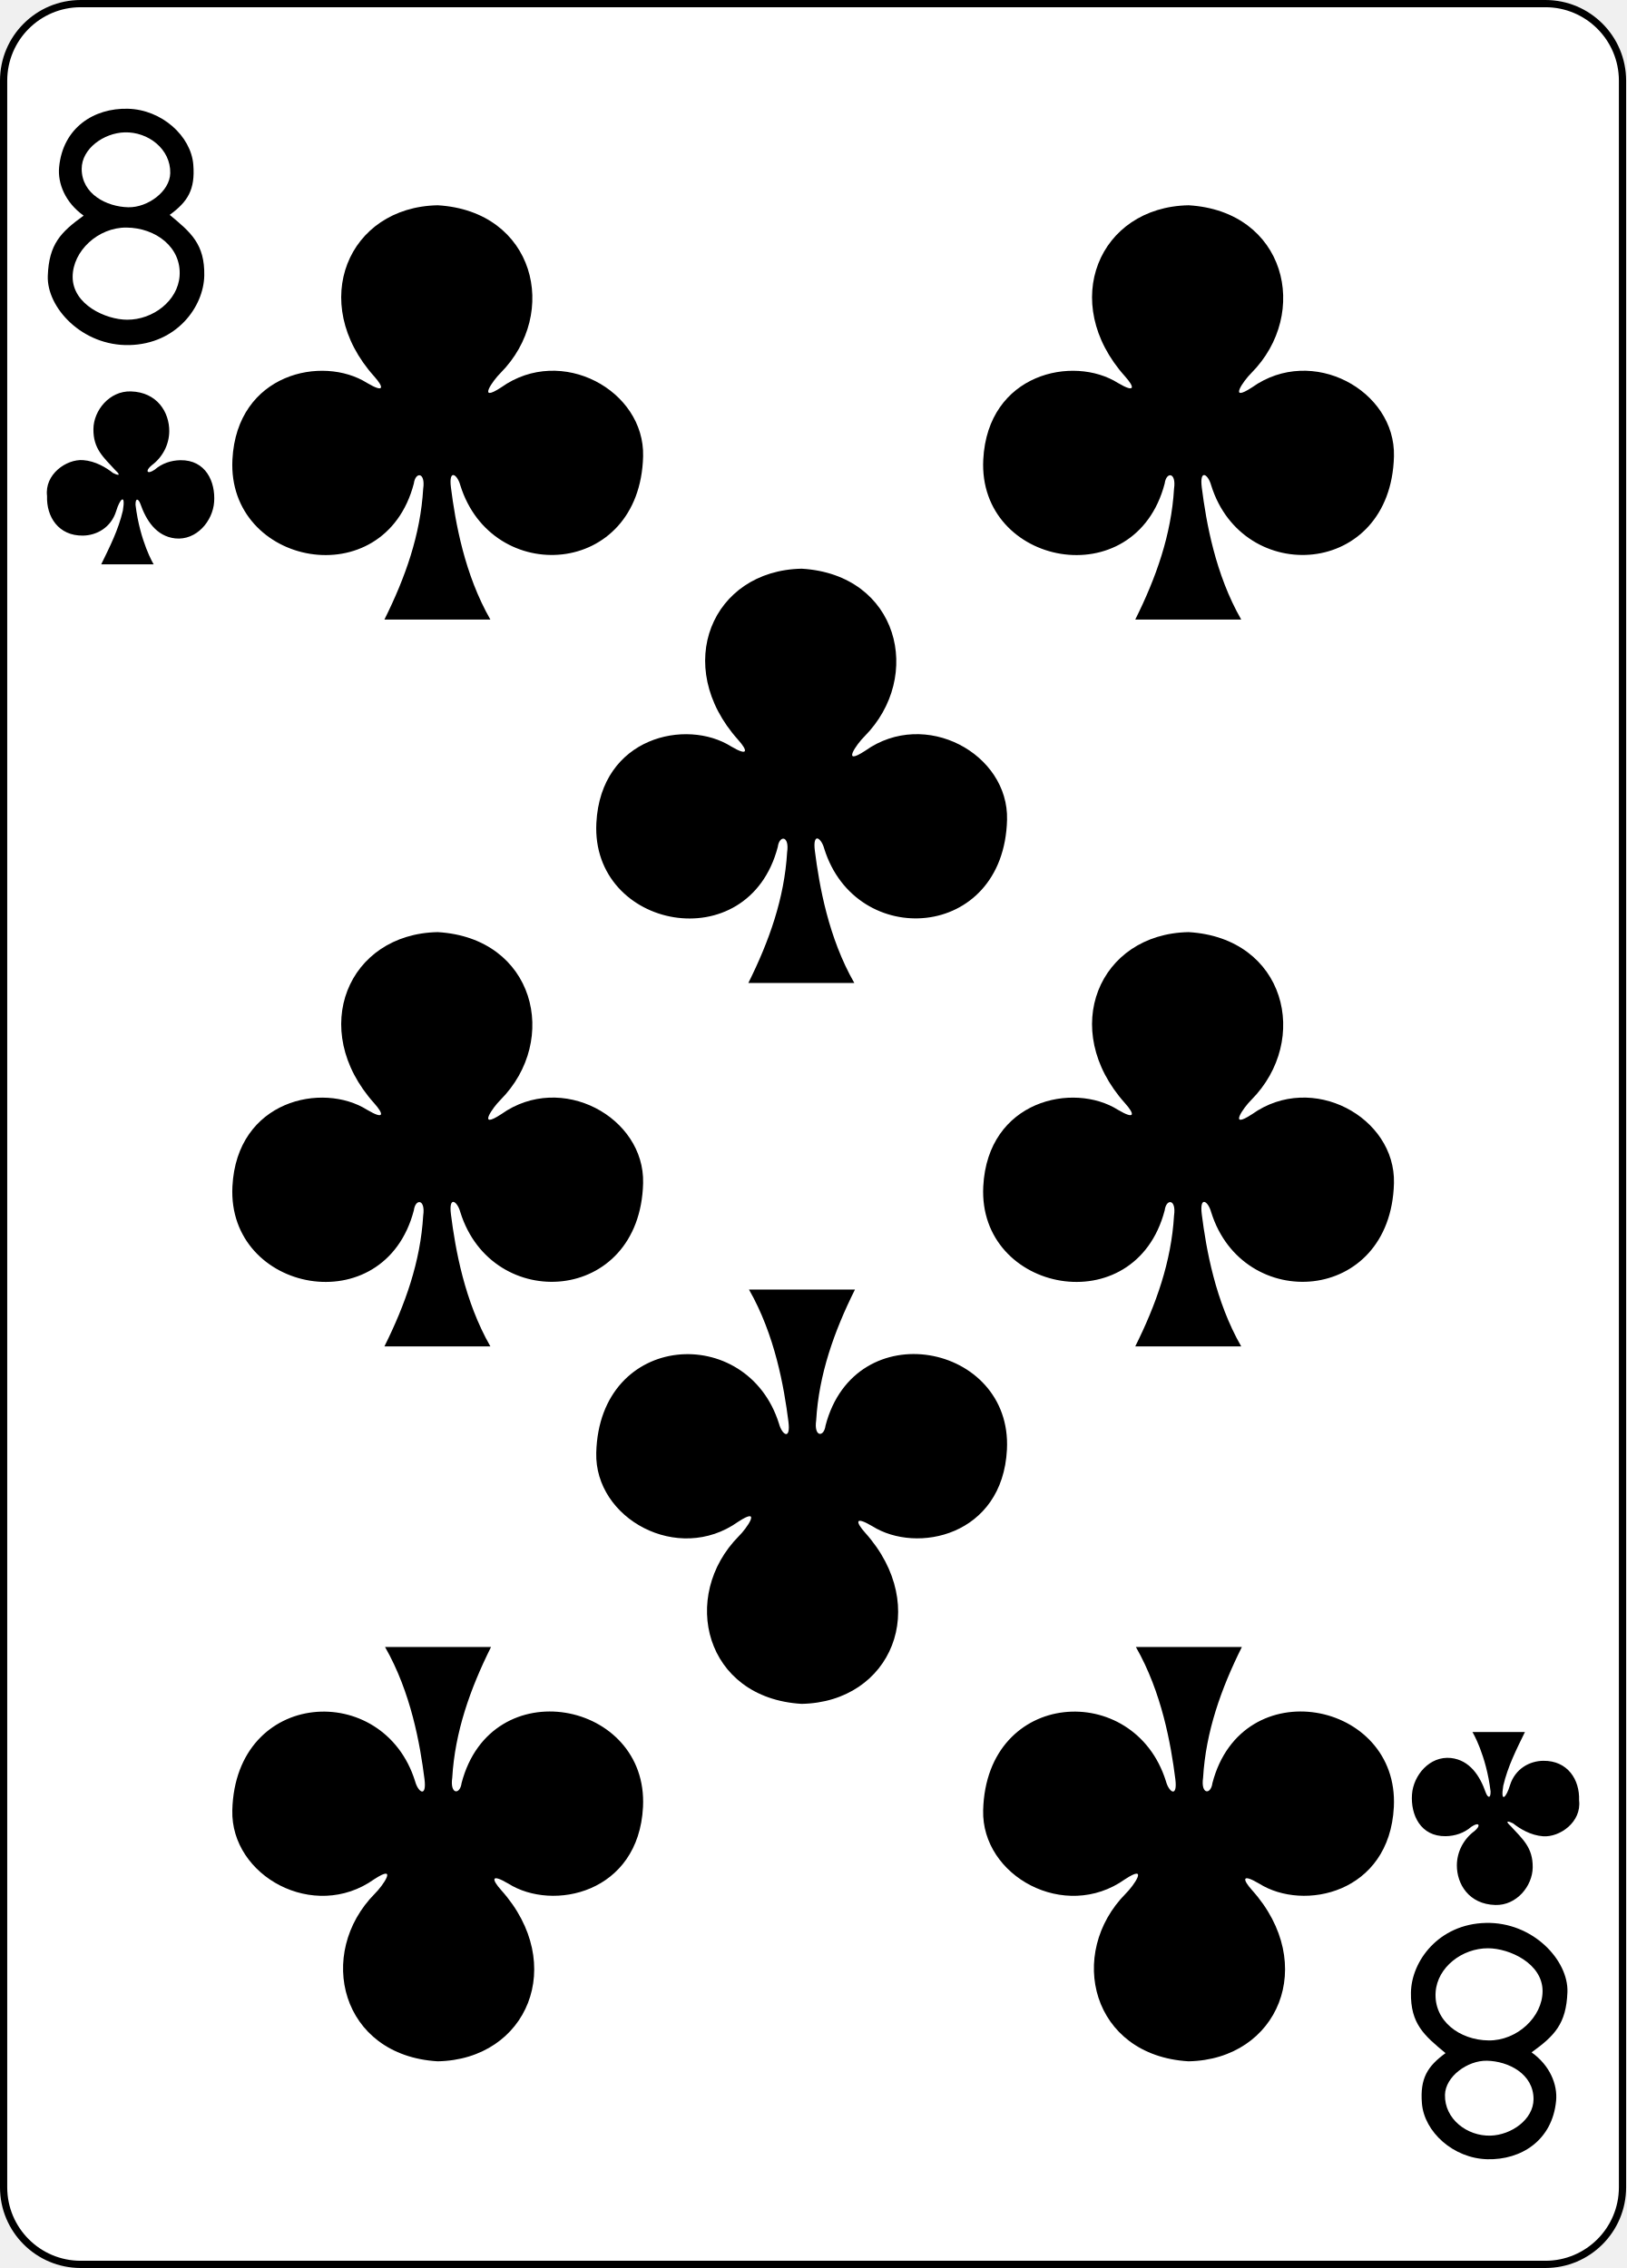
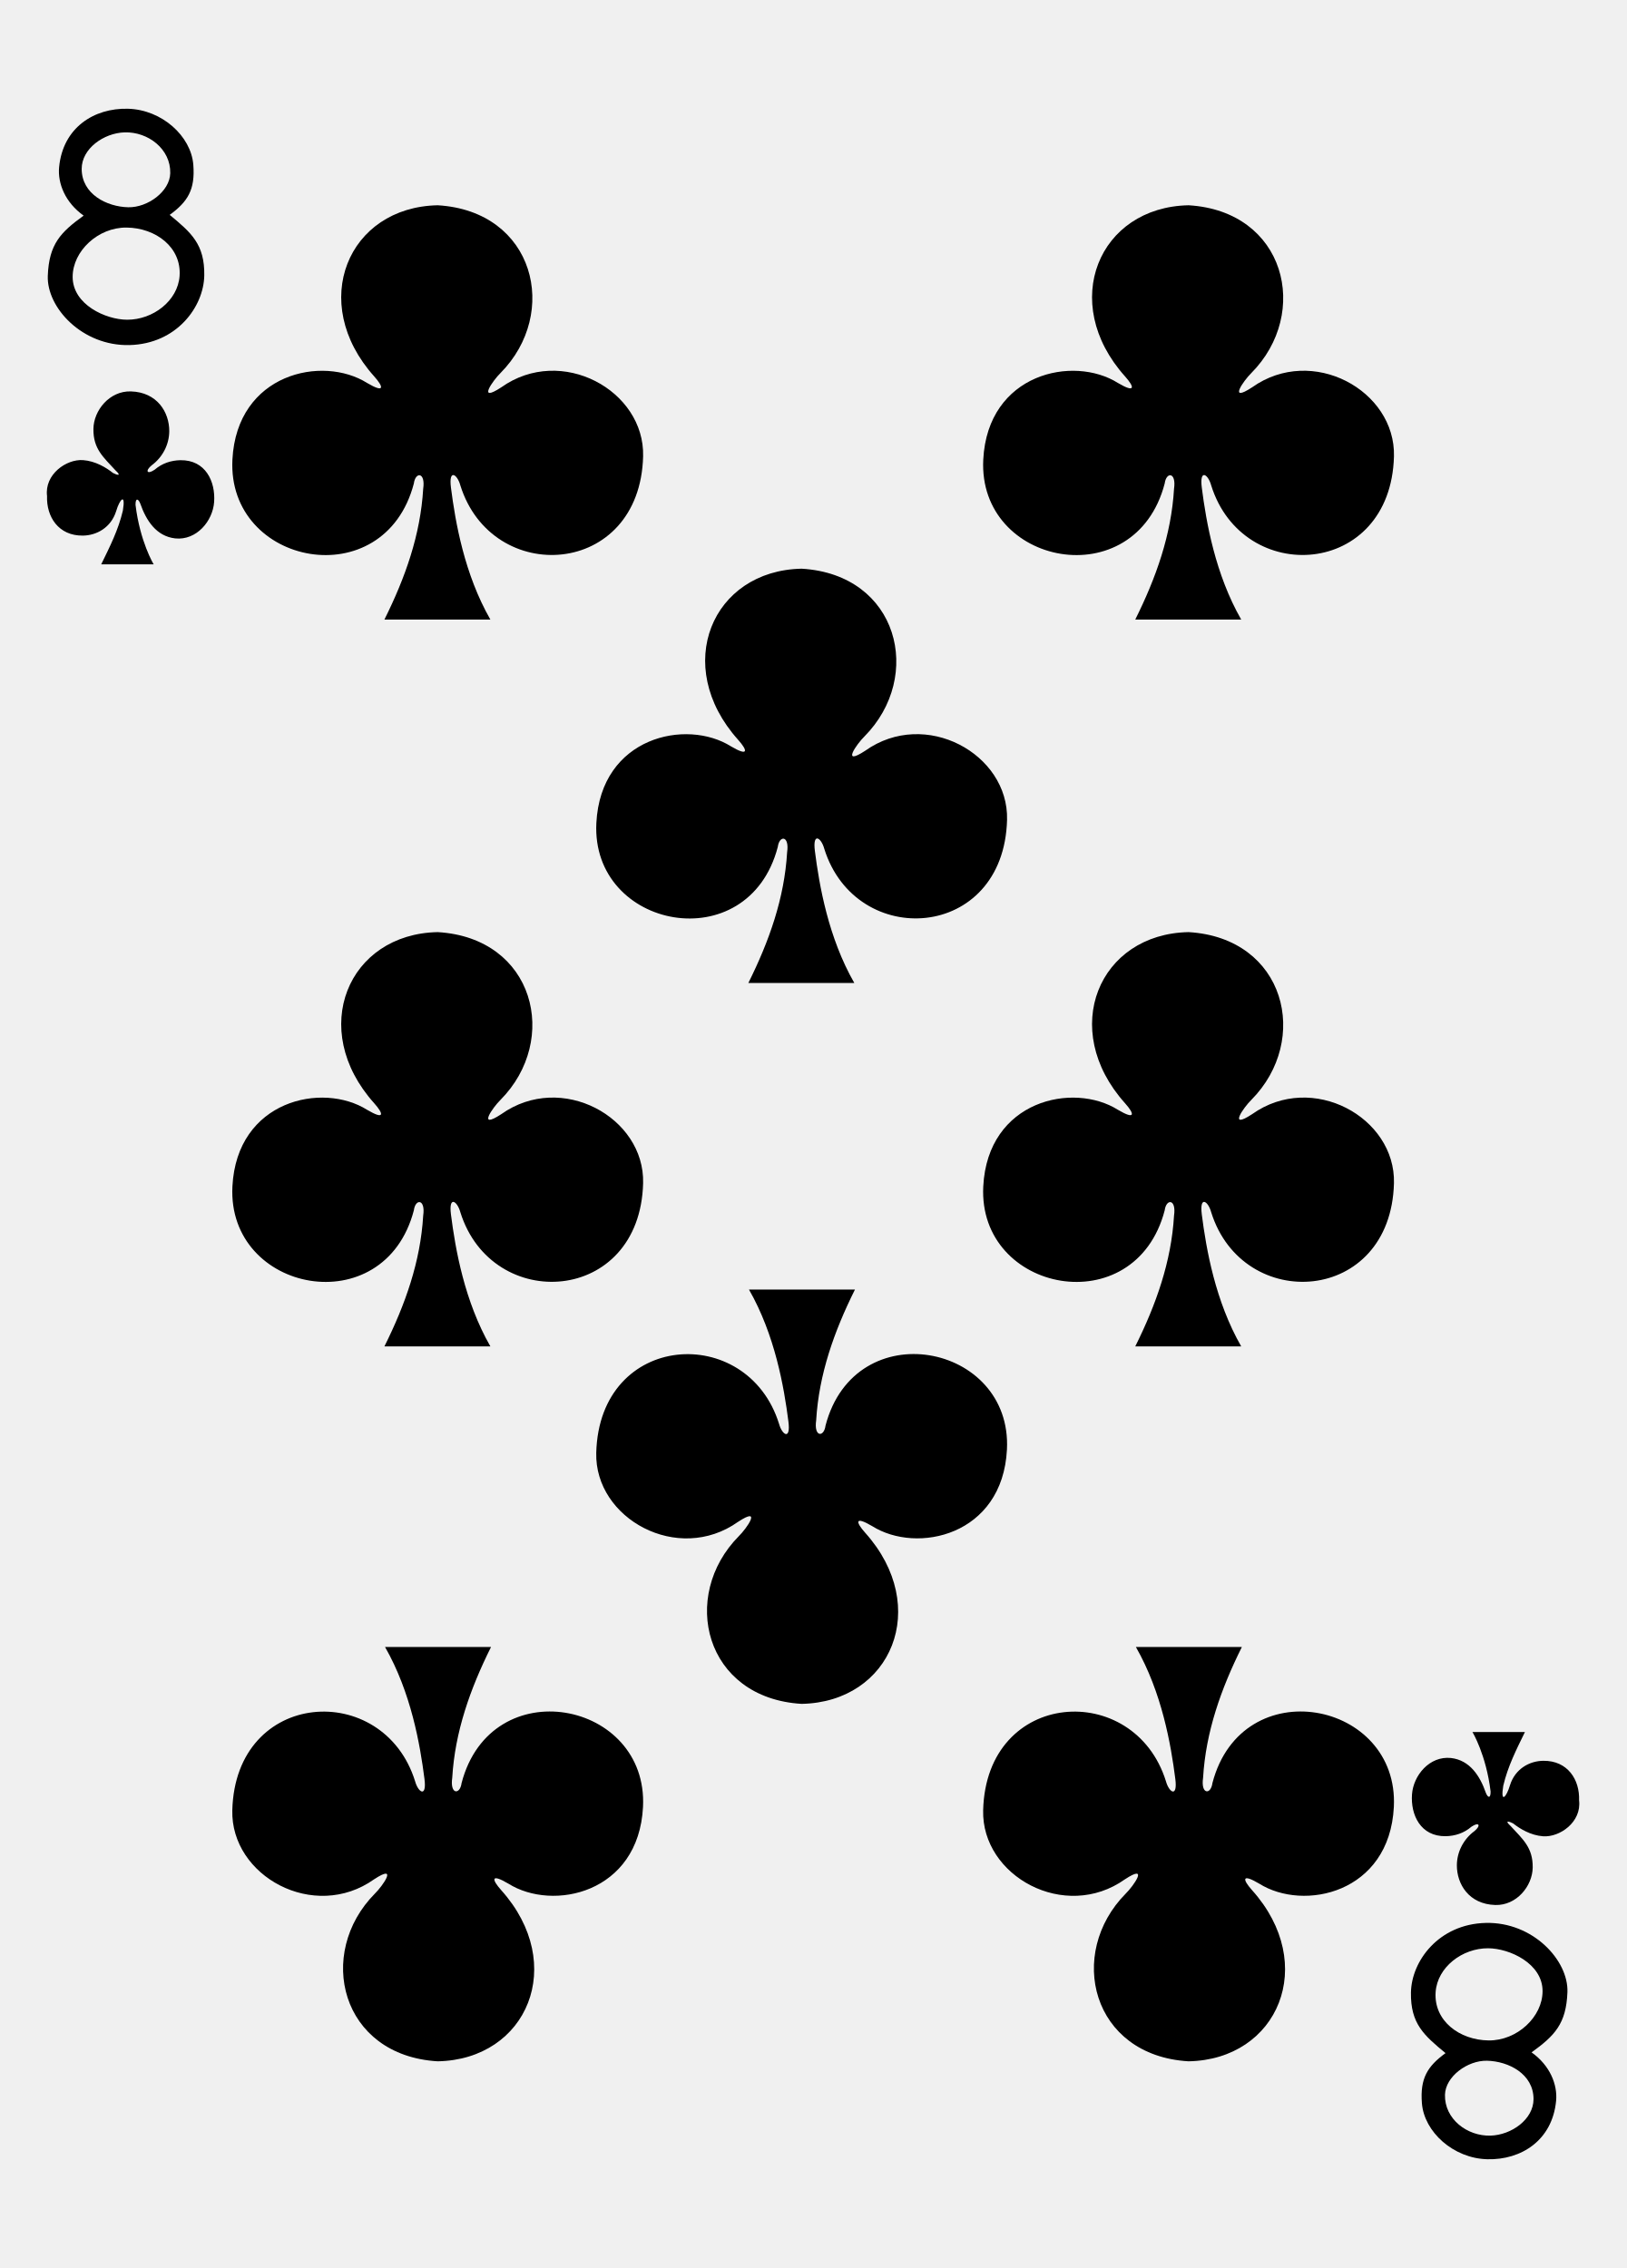
<svg xmlns="http://www.w3.org/2000/svg" width="224.225" height="312.808" id="svg4423" version="1.1">
  <defs id="defs4425" />
  <g id="layer1" transform="translate(-259.9347,-369.7772)">
-     <g transform="translate(380.1709,-760.445)" id="g4753" style="display:inline">
-       <g transform="translate(-1317.711,540.769)" style="display:inline" id="g3690">
-         <g id="g8423">
-           <g transform="translate(-5059.956,3024.952)" style="display:inline" id="g8836-1">
-             <rect y="-2435" x="6257.929" height="311.811" width="223.228" id="rect6361-7" style="display:inline;fill:#ffffff;fill-opacity:1;stroke:#000000;stroke-width:0.997;stroke-miterlimit:4;stroke-dasharray:none;stroke-opacity:1" rx="10.63" ry="10.63" />
-             <g transform="matrix(0.3010621,0,0,0.3010621,5370.094,-1979.932)" id="g8646-4" />
-           </g>
-         </g>
-       </g>
-       <g transform="translate(-0.7519269,1.9438039e-6)" id="g6836">
-         <path transform="matrix(0.3010621,0,0,0.3010621,-1007.573,1585.788)" style="display:inline;fill:#000000;fill-opacity:1" d="m 2971.742,-1386.815 c 0.532,-14.533 5.882,-19.991 16.421,-27.6 -8.406,-5.963 -11.95,-14.736 -11.234,-22.212 1.732,-18.092 15.976,-27.144 31.505,-26.75 15.529,0.394 28.913,12.501 29.957,25.649 0.908,11.437 -2.559,16.948 -10.82,22.969 9.808,8.11 16.078,13.452 15.84,27.769 -0.238,14.316 -12.641,31.355 -34.261,31.878 -21.62,0.523 -37.94,-17.169 -37.408,-31.703 z m 60.362,0.048 c 0.927,-13.161 -10.922,-22.04 -24.292,-22.178 -13.028,-0.135 -24.683,10.784 -24.685,22.599 0,12.692 15.158,19.586 24.948,19.623 11.899,0.044 23.23,-8.71 24.029,-20.044 z m -4.278,-47.078 c 0.259,-11.086 -10.154,-19.031 -20.888,-18.711 -9.551,0.284 -19.667,7.443 -19.672,16.71 -0.01,11.592 11.5,17.38 21.314,17.598 8.903,0.198 19.051,-7.223 19.246,-15.597 z" id="path7112-0" />
-         <path transform="matrix(0.3010621,0,0,0.3010621,-1007.573,1585.788)" id="path7128-9" d="m 3667.748,-600.564 c -0.532,14.533 -5.882,19.991 -16.421,27.6 8.406,5.963 11.95,14.736 11.234,22.212 -1.732,18.092 -15.976,27.144 -31.505,26.75 -15.529,-0.394 -28.913,-12.501 -29.957,-25.649 -0.908,-11.437 2.559,-16.948 10.82,-22.969 -9.808,-8.11 -16.078,-13.452 -15.84,-27.769 0.238,-14.316 12.641,-31.355 34.261,-31.878 21.62,-0.523 37.94,17.169 37.408,31.703 z m -60.362,-0.048 c -0.927,13.161 10.922,22.04 24.292,22.178 13.028,0.135 24.683,-10.784 24.685,-22.599 0,-12.692 -15.158,-19.586 -24.948,-19.623 -11.899,-0.044 -23.23,8.71 -24.029,20.044 z m 4.278,47.078 c -0.259,11.086 10.154,19.031 20.888,18.711 9.551,-0.284 19.667,-7.443 19.672,-16.71 0.01,-11.592 -11.5,-17.38 -21.314,-17.598 -8.903,-0.198 -19.051,7.223 -19.246,15.597 z" style="display:inline;fill:#000000;fill-opacity:1" />
-         <path transform="translate(-1317.711,540.769)" style="display:inline;fill:#000000;fill-opacity:1" d="m 1354.765,674.906 c 2.879,-5.776 4.976,-11.701 5.348,-18.037 0.342,-2.332 -1.075,-2.371 -1.288,-0.729 -4.076,15.593 -25.763,11.37 -25.017,-3.296 0.605,-11.895 12.419,-14.454 18.582,-10.565 2.434,1.433 2.296,0.575 0.968,-0.912 -9.155,-10.211 -3.61,-23.362 8.761,-23.602 13.38,0.793 16.851,14.87 8.644,23.148 -1.021,0.995 -3.284,4.191 0.123,1.956 8.287,-5.888 19.787,0.443 19.553,9.521 -0.433,16.739 -20.839,17.987 -25.203,4.006 -0.42,-1.55 -1.629,-2.329 -1.295,0.304 0.605,4.767 1.857,11.953 5.437,18.206 z" id="path3309" />
-         <path transform="translate(-1317.711,540.769)" id="path3311" d="m 1354.765,775.154 c 2.879,-5.776 4.976,-11.701 5.348,-18.037 0.342,-2.332 -1.075,-2.371 -1.288,-0.729 -4.076,15.593 -25.763,11.37 -25.017,-3.296 0.605,-11.895 12.419,-14.454 18.582,-10.565 2.434,1.433 2.296,0.575 0.968,-0.912 -9.155,-10.211 -3.61,-23.362 8.761,-23.602 13.38,0.793 16.851,14.87 8.644,23.148 -1.021,0.995 -3.284,4.191 0.123,1.956 8.287,-5.888 19.787,0.443 19.553,9.521 -0.433,16.739 -20.839,17.987 -25.203,4.006 -0.42,-1.55 -1.629,-2.329 -1.295,0.304 0.605,4.767 1.857,11.953 5.437,18.206 z" style="display:inline;fill:#000000;fill-opacity:1" />
-         <path transform="translate(-1317.711,540.769)" style="display:inline;fill:#000000;fill-opacity:1" d="m 1251.232,775.154 c 2.879,-5.776 4.976,-11.701 5.348,-18.037 0.342,-2.332 -1.075,-2.371 -1.288,-0.729 -4.076,15.593 -25.763,11.37 -25.017,-3.296 0.605,-11.895 12.419,-14.454 18.582,-10.565 2.434,1.433 2.296,0.575 0.968,-0.912 -9.155,-10.211 -3.61,-23.362 8.761,-23.602 13.38,0.793 16.851,14.87 8.644,23.148 -1.021,0.995 -3.284,4.191 0.123,1.956 8.287,-5.888 19.787,0.443 19.553,9.521 -0.433,16.739 -20.839,17.987 -25.203,4.006 -0.42,-1.55 -1.629,-2.329 -1.295,0.304 0.605,4.767 1.857,11.953 5.437,18.206 z" id="path3313" />
-         <path transform="translate(-1317.711,540.769)" id="path3315" d="m 1301.415,725.03 c 2.879,-5.776 4.976,-11.701 5.348,-18.037 0.342,-2.332 -1.075,-2.371 -1.288,-0.729 -4.076,15.593 -25.763,11.37 -25.017,-3.296 0.605,-11.895 12.419,-14.454 18.582,-10.565 2.434,1.433 2.296,0.575 0.968,-0.912 -9.155,-10.211 -3.61,-23.362 8.761,-23.602 13.38,0.793 16.851,14.87 8.644,23.148 -1.021,0.995 -3.284,4.191 0.123,1.956 8.287,-5.888 19.787,0.443 19.553,9.521 -0.433,16.739 -20.839,17.987 -25.203,4.006 -0.42,-1.55 -1.629,-2.329 -1.295,0.304 0.605,4.767 1.857,11.953 5.437,18.206 z" style="display:inline;fill:#000000;fill-opacity:1" />
-         <path transform="translate(-1317.711,540.769)" style="display:inline;fill:#000000;fill-opacity:1" d="m 1251.232,674.906 c 2.879,-5.776 4.976,-11.701 5.348,-18.037 0.342,-2.332 -1.075,-2.371 -1.288,-0.729 -4.076,15.593 -25.763,11.37 -25.017,-3.296 0.605,-11.895 12.419,-14.454 18.582,-10.565 2.434,1.433 2.296,0.575 0.968,-0.912 -9.155,-10.211 -3.61,-23.362 8.761,-23.602 13.38,0.793 16.851,14.87 8.644,23.148 -1.021,0.995 -3.284,4.191 0.123,1.956 8.287,-5.888 19.787,0.443 19.553,9.521 -0.433,16.739 -20.839,17.987 -25.203,4.006 -0.42,-1.55 -1.629,-2.329 -1.295,0.304 0.605,4.767 1.857,11.953 5.437,18.206 z" id="path3317" />
-         <path transform="translate(-1317.711,540.769)" style="display:inline;fill:#000000;fill-opacity:1" d="m 1369.467,816.612 c -2.879,5.776 -4.976,11.701 -5.348,18.037 -0.342,2.332 1.075,2.371 1.288,0.729 4.076,-15.593 25.763,-11.37 25.017,3.297 -0.605,11.895 -12.419,14.454 -18.582,10.565 -2.434,-1.433 -2.296,-0.575 -0.968,0.912 9.155,10.211 3.61,23.362 -8.761,23.602 -13.38,-0.793 -16.851,-14.87 -8.644,-23.148 1.021,-0.995 3.284,-4.191 -0.123,-1.956 -8.287,5.888 -19.787,-0.443 -19.553,-9.521 0.433,-16.739 20.839,-17.987 25.203,-4.006 0.42,1.55 1.629,2.329 1.295,-0.304 -0.605,-4.767 -1.857,-11.953 -5.437,-18.206 z" id="path3375" />
-         <path transform="translate(-1317.711,540.769)" id="path3377" d="m 1316.117,767.312 c -2.879,5.776 -4.976,11.701 -5.348,18.037 -0.342,2.332 1.075,2.371 1.288,0.729 4.076,-15.593 25.763,-11.37 25.017,3.297 -0.605,11.895 -12.419,14.454 -18.582,10.565 -2.434,-1.433 -2.296,-0.575 -0.968,0.912 9.155,10.211 3.61,23.362 -8.761,23.602 -13.38,-0.793 -16.851,-14.87 -8.644,-23.148 1.021,-0.995 3.284,-4.191 -0.123,-1.956 -8.287,5.888 -19.787,-0.443 -19.553,-9.521 0.433,-16.739 20.839,-17.987 25.203,-4.006 0.42,1.55 1.629,2.329 1.295,-0.304 -0.605,-4.767 -1.857,-11.953 -5.437,-18.206 z" style="display:inline;fill:#000000;fill-opacity:1" />
-         <path transform="translate(-1317.711,540.769)" style="display:inline;fill:#000000;fill-opacity:1" d="m 1265.934,816.612 c -2.879,5.776 -4.976,11.701 -5.348,18.037 -0.342,2.332 1.075,2.371 1.288,0.729 4.076,-15.593 25.763,-11.37 25.017,3.297 -0.605,11.895 -12.419,14.454 -18.582,10.565 -2.434,-1.433 -2.296,-0.575 -0.968,0.912 9.155,10.211 3.61,23.362 -8.761,23.602 -13.38,-0.793 -16.851,-14.87 -8.644,-23.148 1.021,-0.995 3.284,-4.191 -0.123,-1.956 -8.287,5.888 -19.787,-0.443 -19.553,-9.521 0.433,-16.739 20.839,-17.987 25.203,-4.006 0.42,1.55 1.629,2.329 1.295,-0.304 -0.605,-4.767 -1.857,-11.953 -5.437,-18.206 z" id="path3379" />
-         <path transform="translate(-1317.711,540.769)" style="display:inline;fill:#000000;fill-opacity:1" d="m 1212.183,667.289 c 1.192,-2.445 2.352,-4.721 2.984,-7.401 0.419,-2.528 -0.438,-1.589 -0.925,0.068 -0.721,2.297 -2.723,3.344 -4.58,3.369 -3.371,0.045 -5.053,-2.604 -4.948,-5.454 -0.368,-2.999 2.671,-5.12 4.962,-4.957 1.722,0.123 3.224,1.052 4.133,1.775 0.596,0.315 1.234,0.455 0.345,-0.358 -1.678,-1.833 -3.077,-2.964 -3.046,-5.711 0.029,-2.579 2.233,-5.268 5.155,-5.184 3.651,0.105 5.312,2.89 5.303,5.481 -0.01,1.888 -0.954,3.626 -2.411,4.703 -0.944,0.766 -0.679,1.34 0.398,0.615 1.035,-0.892 2.267,-1.283 3.545,-1.31 3.49,-0.055 4.855,2.961 4.655,5.764 -0.187,2.626 -2.423,5.328 -5.369,5.022 -2.631,-0.301 -4.013,-2.51 -4.805,-4.777 -0.262,-0.695 -0.676,-0.883 -0.664,0.153 0.608,5.057 2.492,8.204 2.505,8.202 z" id="path3468" />
-         <path id="path3490" d="m 90.785,1369.111 c -1.192,2.445 -2.352,4.721 -2.984,7.401 -0.419,2.527 0.438,1.589 0.925,-0.068 0.721,-2.297 2.723,-3.344 4.58,-3.369 3.371,-0.045 5.053,2.604 4.948,5.454 0.368,2.999 -2.671,5.12 -4.962,4.957 -1.722,-0.123 -3.224,-1.052 -4.133,-1.775 -0.596,-0.315 -1.234,-0.455 -0.345,0.358 1.678,1.833 3.077,2.964 3.046,5.711 -0.029,2.579 -2.233,5.268 -5.155,5.184 -3.651,-0.105 -5.312,-2.89 -5.303,-5.481 0.01,-1.888 0.954,-3.626 2.411,-4.703 0.944,-0.766 0.679,-1.34 -0.398,-0.615 -1.035,0.892 -2.267,1.283 -3.545,1.31 -3.49,0.055 -4.855,-2.962 -4.655,-5.764 0.187,-2.626 2.423,-5.328 5.369,-5.022 2.631,0.301 4.013,2.51 4.805,4.777 0.262,0.695 0.676,0.883 0.664,-0.153 -0.608,-5.057 -2.492,-8.204 -2.505,-8.202 z" style="display:inline;fill:#000000;fill-opacity:1" />
-       </g>
+     <g id="g6836" transform="translate(379.4189,-760.445)">
+       <path id="path7112-0" d="m 2971.742,-1386.815 c 0.532,-14.533 5.882,-19.991 16.421,-27.6 -8.406,-5.963 -11.95,-14.736 -11.234,-22.212 1.732,-18.092 15.976,-27.144 31.505,-26.75 15.529,0.394 28.913,12.501 29.957,25.649 0.908,11.437 -2.559,16.948 -10.82,22.969 9.808,8.11 16.078,13.452 15.84,27.769 -0.238,14.316 -12.641,31.355 -34.261,31.878 -21.62,0.523 -37.94,-17.169 -37.408,-31.703 z m 60.362,0.048 c 0.927,-13.161 -10.922,-22.04 -24.292,-22.178 -13.028,-0.135 -24.683,10.784 -24.685,22.599 0,12.692 15.158,19.586 24.948,19.623 11.899,0.044 23.23,-8.71 24.029,-20.044 z m -4.278,-47.078 c 0.259,-11.086 -10.154,-19.031 -20.888,-18.711 -9.551,0.284 -19.667,7.443 -19.672,16.71 -0.01,11.592 11.5,17.38 21.314,17.598 8.903,0.198 19.051,-7.223 19.246,-15.597 z" style="display:inline;fill:#000000;fill-opacity:1" transform="matrix(0.3010621,0,0,0.3010621,-1007.573,1585.788)" />
+       <path style="display:inline;fill:#000000;fill-opacity:1" d="m 3667.748,-600.564 c -0.532,14.533 -5.882,19.991 -16.421,27.6 8.406,5.963 11.95,14.736 11.234,22.212 -1.732,18.092 -15.976,27.144 -31.505,26.75 -15.529,-0.394 -28.913,-12.501 -29.957,-25.649 -0.908,-11.437 2.559,-16.948 10.82,-22.969 -9.808,-8.11 -16.078,-13.452 -15.84,-27.769 0.238,-14.316 12.641,-31.355 34.261,-31.878 21.62,-0.523 37.94,17.169 37.408,31.703 z m -60.362,-0.048 c -0.927,13.161 10.922,22.04 24.292,22.178 13.028,0.135 24.683,-10.784 24.685,-22.599 0,-12.692 -15.158,-19.586 -24.948,-19.623 -11.899,-0.044 -23.23,8.71 -24.029,20.044 z m 4.278,47.078 c -0.259,11.086 10.154,19.031 20.888,18.711 9.551,-0.284 19.667,-7.443 19.672,-16.71 0.01,-11.592 -11.5,-17.38 -21.314,-17.598 -8.903,-0.198 -19.051,7.223 -19.246,15.597 z" id="path7128-9" transform="matrix(0.3010621,0,0,0.3010621,-1007.573,1585.788)" />
+       <path id="path3309" d="m 1354.765,674.906 c 2.879,-5.776 4.976,-11.701 5.348,-18.037 0.342,-2.332 -1.075,-2.371 -1.288,-0.729 -4.076,15.593 -25.763,11.37 -25.017,-3.296 0.605,-11.895 12.419,-14.454 18.582,-10.565 2.434,1.433 2.296,0.575 0.968,-0.912 -9.155,-10.211 -3.61,-23.362 8.761,-23.602 13.38,0.793 16.851,14.87 8.644,23.148 -1.021,0.995 -3.284,4.191 0.123,1.956 8.287,-5.888 19.787,0.443 19.553,9.521 -0.433,16.739 -20.839,17.987 -25.203,4.006 -0.42,-1.55 -1.629,-2.329 -1.295,0.304 0.605,4.767 1.857,11.953 5.437,18.206 z" style="display:inline;fill:#000000;fill-opacity:1" transform="translate(-1317.711,540.769)" />
+       <path style="display:inline;fill:#000000;fill-opacity:1" d="m 1354.765,775.154 c 2.879,-5.776 4.976,-11.701 5.348,-18.037 0.342,-2.332 -1.075,-2.371 -1.288,-0.729 -4.076,15.593 -25.763,11.37 -25.017,-3.296 0.605,-11.895 12.419,-14.454 18.582,-10.565 2.434,1.433 2.296,0.575 0.968,-0.912 -9.155,-10.211 -3.61,-23.362 8.761,-23.602 13.38,0.793 16.851,14.87 8.644,23.148 -1.021,0.995 -3.284,4.191 0.123,1.956 8.287,-5.888 19.787,0.443 19.553,9.521 -0.433,16.739 -20.839,17.987 -25.203,4.006 -0.42,-1.55 -1.629,-2.329 -1.295,0.304 0.605,4.767 1.857,11.953 5.437,18.206 z" id="path3311" transform="translate(-1317.711,540.769)" />
+       <path id="path3313" d="m 1251.232,775.154 c 2.879,-5.776 4.976,-11.701 5.348,-18.037 0.342,-2.332 -1.075,-2.371 -1.288,-0.729 -4.076,15.593 -25.763,11.37 -25.017,-3.296 0.605,-11.895 12.419,-14.454 18.582,-10.565 2.434,1.433 2.296,0.575 0.968,-0.912 -9.155,-10.211 -3.61,-23.362 8.761,-23.602 13.38,0.793 16.851,14.87 8.644,23.148 -1.021,0.995 -3.284,4.191 0.123,1.956 8.287,-5.888 19.787,0.443 19.553,9.521 -0.433,16.739 -20.839,17.987 -25.203,4.006 -0.42,-1.55 -1.629,-2.329 -1.295,0.304 0.605,4.767 1.857,11.953 5.437,18.206 z" style="display:inline;fill:#000000;fill-opacity:1" transform="translate(-1317.711,540.769)" />
+       <path style="display:inline;fill:#000000;fill-opacity:1" d="m 1301.415,725.03 c 2.879,-5.776 4.976,-11.701 5.348,-18.037 0.342,-2.332 -1.075,-2.371 -1.288,-0.729 -4.076,15.593 -25.763,11.37 -25.017,-3.296 0.605,-11.895 12.419,-14.454 18.582,-10.565 2.434,1.433 2.296,0.575 0.968,-0.912 -9.155,-10.211 -3.61,-23.362 8.761,-23.602 13.38,0.793 16.851,14.87 8.644,23.148 -1.021,0.995 -3.284,4.191 0.123,1.956 8.287,-5.888 19.787,0.443 19.553,9.521 -0.433,16.739 -20.839,17.987 -25.203,4.006 -0.42,-1.55 -1.629,-2.329 -1.295,0.304 0.605,4.767 1.857,11.953 5.437,18.206 z" id="path3315" transform="translate(-1317.711,540.769)" />
+       <path id="path3317" d="m 1251.232,674.906 c 2.879,-5.776 4.976,-11.701 5.348,-18.037 0.342,-2.332 -1.075,-2.371 -1.288,-0.729 -4.076,15.593 -25.763,11.37 -25.017,-3.296 0.605,-11.895 12.419,-14.454 18.582,-10.565 2.434,1.433 2.296,0.575 0.968,-0.912 -9.155,-10.211 -3.61,-23.362 8.761,-23.602 13.38,0.793 16.851,14.87 8.644,23.148 -1.021,0.995 -3.284,4.191 0.123,1.956 8.287,-5.888 19.787,0.443 19.553,9.521 -0.433,16.739 -20.839,17.987 -25.203,4.006 -0.42,-1.55 -1.629,-2.329 -1.295,0.304 0.605,4.767 1.857,11.953 5.437,18.206 z" style="display:inline;fill:#000000;fill-opacity:1" transform="translate(-1317.711,540.769)" />
+       <path id="path3375" d="m 1369.467,816.612 c -2.879,5.776 -4.976,11.701 -5.348,18.037 -0.342,2.332 1.075,2.371 1.288,0.729 4.076,-15.593 25.763,-11.37 25.017,3.297 -0.605,11.895 -12.419,14.454 -18.582,10.565 -2.434,-1.433 -2.296,-0.575 -0.968,0.912 9.155,10.211 3.61,23.362 -8.761,23.602 -13.38,-0.793 -16.851,-14.87 -8.644,-23.148 1.021,-0.995 3.284,-4.191 -0.123,-1.956 -8.287,5.888 -19.787,-0.443 -19.553,-9.521 0.433,-16.739 20.839,-17.987 25.203,-4.006 0.42,1.55 1.629,2.329 1.295,-0.304 -0.605,-4.767 -1.857,-11.953 -5.437,-18.206 z" style="display:inline;fill:#000000;fill-opacity:1" transform="translate(-1317.711,540.769)" />
+       <path style="display:inline;fill:#000000;fill-opacity:1" d="m 1316.117,767.312 c -2.879,5.776 -4.976,11.701 -5.348,18.037 -0.342,2.332 1.075,2.371 1.288,0.729 4.076,-15.593 25.763,-11.37 25.017,3.297 -0.605,11.895 -12.419,14.454 -18.582,10.565 -2.434,-1.433 -2.296,-0.575 -0.968,0.912 9.155,10.211 3.61,23.362 -8.761,23.602 -13.38,-0.793 -16.851,-14.87 -8.644,-23.148 1.021,-0.995 3.284,-4.191 -0.123,-1.956 -8.287,5.888 -19.787,-0.443 -19.553,-9.521 0.433,-16.739 20.839,-17.987 25.203,-4.006 0.42,1.55 1.629,2.329 1.295,-0.304 -0.605,-4.767 -1.857,-11.953 -5.437,-18.206 z" id="path3377" transform="translate(-1317.711,540.769)" />
+       <path id="path3379" d="m 1265.934,816.612 c -2.879,5.776 -4.976,11.701 -5.348,18.037 -0.342,2.332 1.075,2.371 1.288,0.729 4.076,-15.593 25.763,-11.37 25.017,3.297 -0.605,11.895 -12.419,14.454 -18.582,10.565 -2.434,-1.433 -2.296,-0.575 -0.968,0.912 9.155,10.211 3.61,23.362 -8.761,23.602 -13.38,-0.793 -16.851,-14.87 -8.644,-23.148 1.021,-0.995 3.284,-4.191 -0.123,-1.956 -8.287,5.888 -19.787,-0.443 -19.553,-9.521 0.433,-16.739 20.839,-17.987 25.203,-4.006 0.42,1.55 1.629,2.329 1.295,-0.304 -0.605,-4.767 -1.857,-11.953 -5.437,-18.206 z" style="display:inline;fill:#000000;fill-opacity:1" transform="translate(-1317.711,540.769)" />
+       <path id="path3468" d="m 1212.183,667.289 c 1.192,-2.445 2.352,-4.721 2.984,-7.401 0.419,-2.528 -0.438,-1.589 -0.925,0.068 -0.721,2.297 -2.723,3.344 -4.58,3.369 -3.371,0.045 -5.053,-2.604 -4.948,-5.454 -0.368,-2.999 2.671,-5.12 4.962,-4.957 1.722,0.123 3.224,1.052 4.133,1.775 0.596,0.315 1.234,0.455 0.345,-0.358 -1.678,-1.833 -3.077,-2.964 -3.046,-5.711 0.029,-2.579 2.233,-5.268 5.155,-5.184 3.651,0.105 5.312,2.89 5.303,5.481 -0.01,1.888 -0.954,3.626 -2.411,4.703 -0.944,0.766 -0.679,1.34 0.398,0.615 1.035,-0.892 2.267,-1.283 3.545,-1.31 3.49,-0.055 4.855,2.961 4.655,5.764 -0.187,2.626 -2.423,5.328 -5.369,5.022 -2.631,-0.301 -4.013,-2.51 -4.805,-4.777 -0.262,-0.695 -0.676,-0.883 -0.664,0.153 0.608,5.057 2.492,8.204 2.505,8.202 z" style="display:inline;fill:#000000;fill-opacity:1" transform="translate(-1317.711,540.769)" />
+       <path style="display:inline;fill:#000000;fill-opacity:1" d="m 90.785,1369.111 c -1.192,2.445 -2.352,4.721 -2.984,7.401 -0.419,2.527 0.438,1.589 0.925,-0.068 0.721,-2.297 2.723,-3.344 4.58,-3.369 3.371,-0.045 5.053,2.604 4.948,5.454 0.368,2.999 -2.671,5.12 -4.962,4.957 -1.722,-0.123 -3.224,-1.052 -4.133,-1.775 -0.596,-0.315 -1.234,-0.455 -0.345,0.358 1.678,1.833 3.077,2.964 3.046,5.711 -0.029,2.579 -2.233,5.268 -5.155,5.184 -3.651,-0.105 -5.312,-2.89 -5.303,-5.481 0.01,-1.888 0.954,-3.626 2.411,-4.703 0.944,-0.766 0.679,-1.34 -0.398,-0.615 -1.035,0.892 -2.267,1.283 -3.545,1.31 -3.49,0.055 -4.855,-2.962 -4.655,-5.764 0.187,-2.626 2.423,-5.328 5.369,-5.022 2.631,0.301 4.013,2.51 4.805,4.777 0.262,0.695 0.676,0.883 0.664,-0.153 -0.608,-5.057 -2.492,-8.204 -2.505,-8.202 z" id="path3490" />
    </g>
  </g>
</svg>
